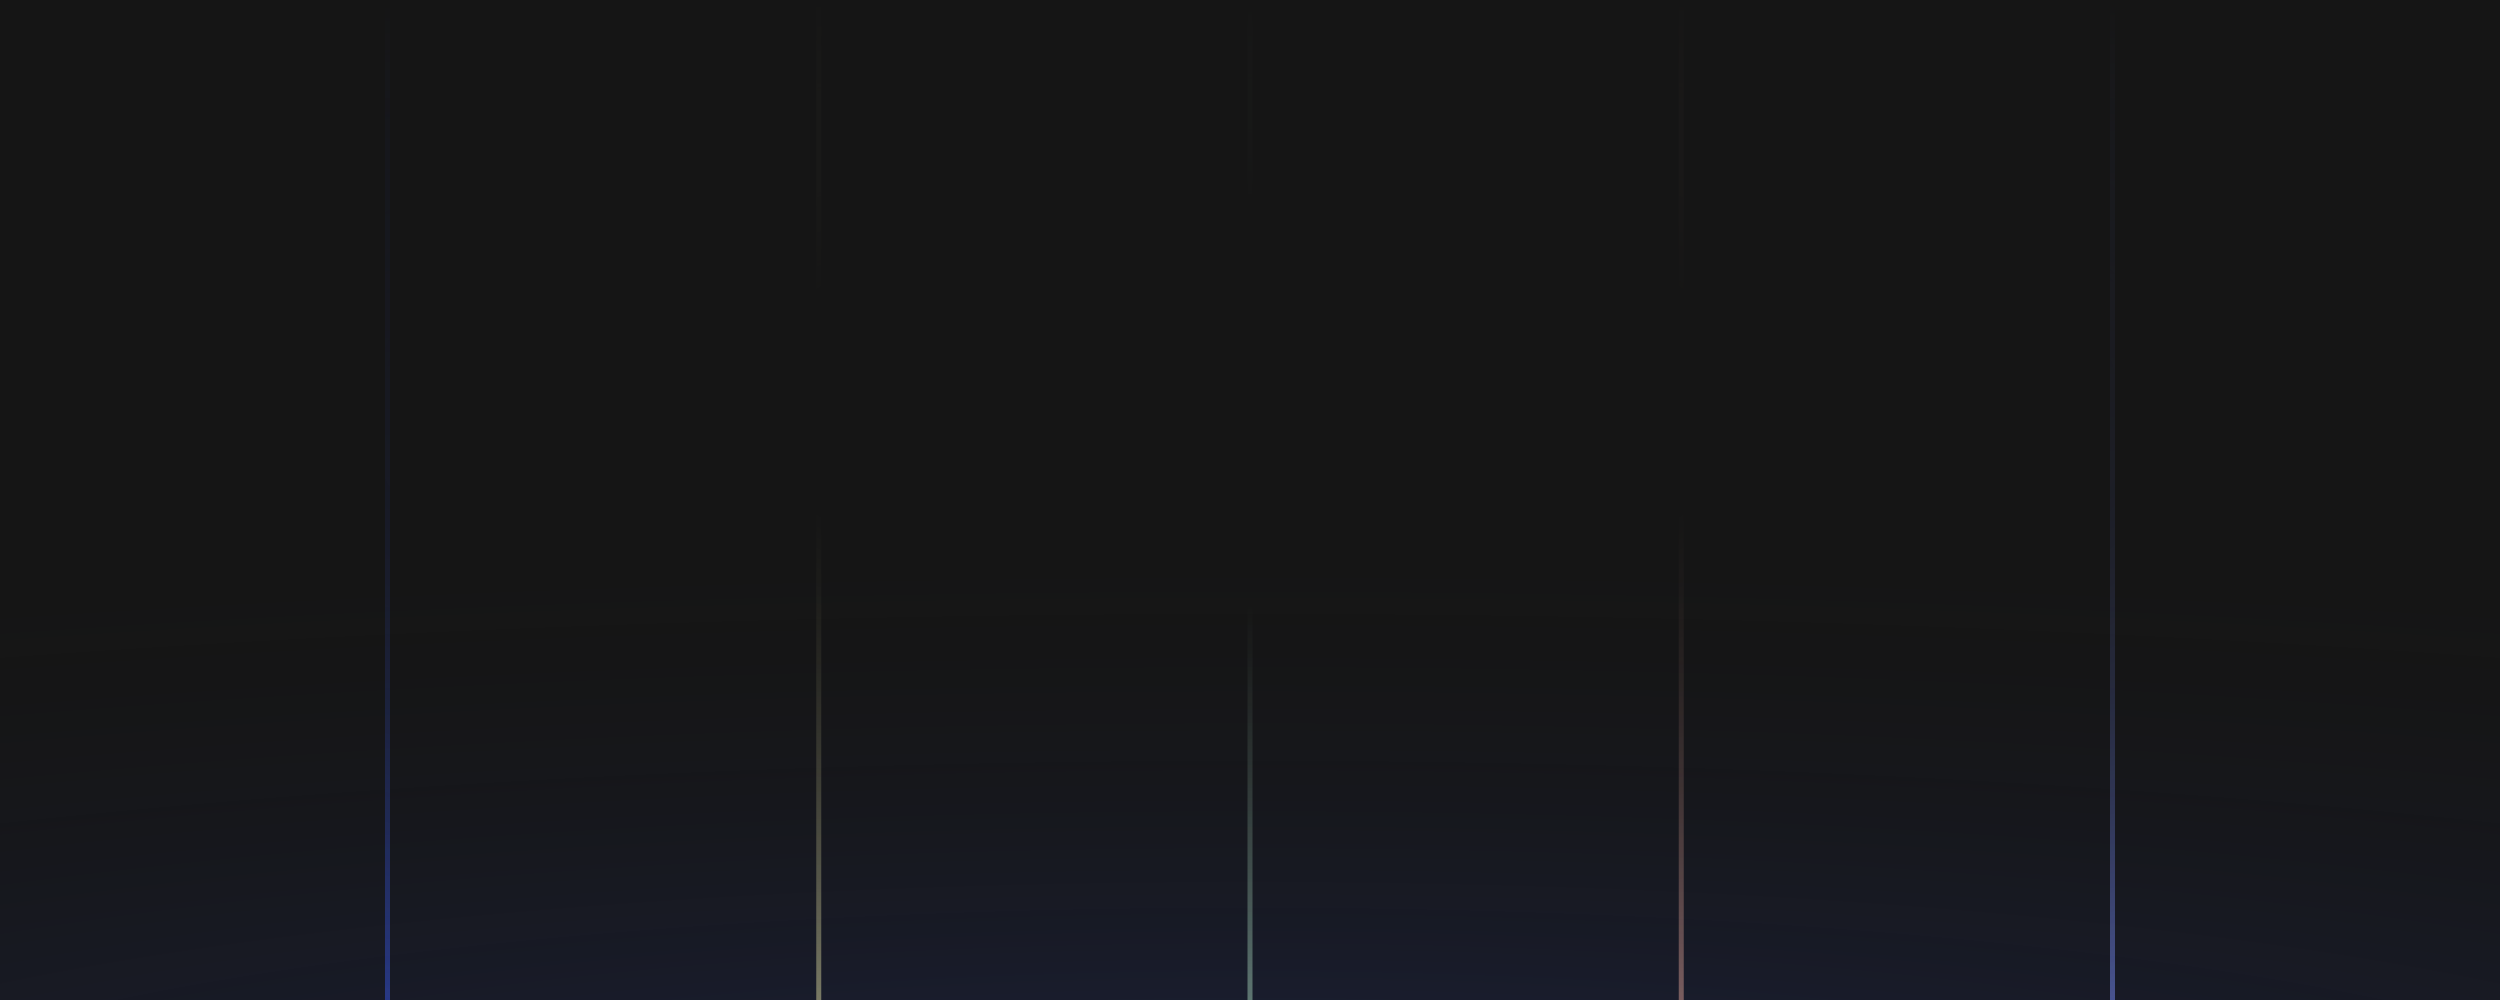
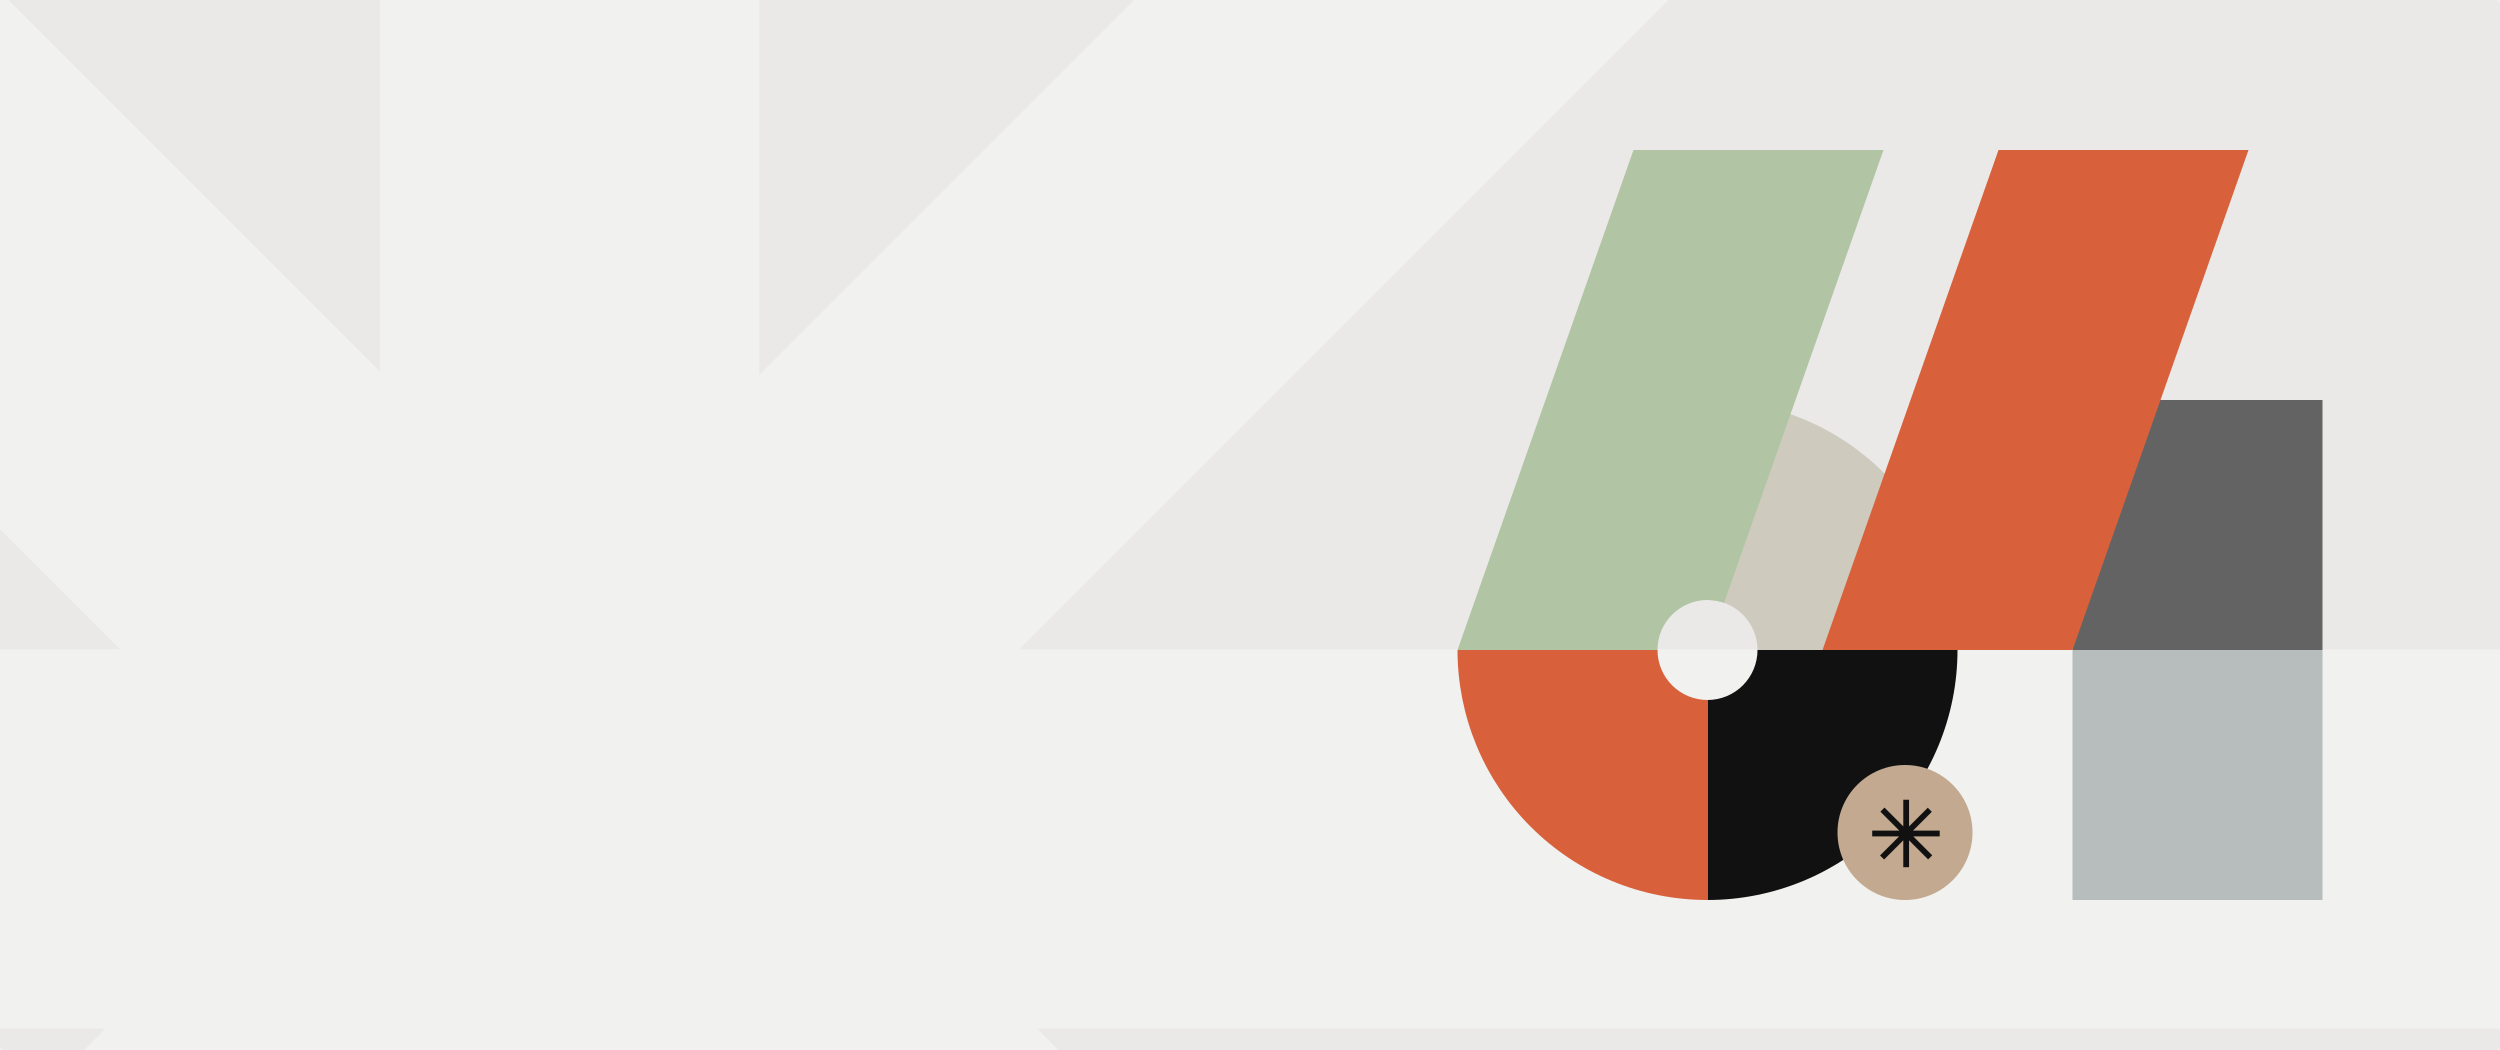
- <svg xmlns="http://www.w3.org/2000/svg" width="1000" height="400" fill="none">
-   <g clip-path="url(#clip0_1916_8299)">
-     <path fill="#151515" d="M0 0h1000v400H0z" />
-     <ellipse opacity=".2" cx="500" cy="463" rx="1497" ry="249" fill="url(#paint0_radial_1916_8299)" />
-     <mask id="a" style="mask-type:alpha" maskUnits="userSpaceOnUse" x="0" y="0" width="1000" height="400">
-       <path fill="url(#paint1_radial_1916_8299)" d="M0 0h1000v400H0z" />
-     </mask>
-     <g mask="url(#a)" stroke-width="2">
-       <path d="M155 0v1635" stroke="url(#paint2_linear_1916_8299)" />
-       <path d="M327.5 0v1635" stroke="url(#paint3_linear_1916_8299)" />
-       <path d="M500 0v1635" stroke="url(#paint4_linear_1916_8299)" />
-       <path d="M672.5 0v1635" stroke="url(#paint5_linear_1916_8299)" />
-       <path d="M845 0v1635" stroke="url(#paint6_linear_1916_8299)" />
-     </g>
+ <svg xmlns="http://www.w3.org/2000/svg" width="1000" height="420" viewBox="0 0 1000 420" fill="none">
+   <g clip-path="url(#clip0_928_4988)">
+     <rect width="1000" height="420" rx="2" fill="#EAE9E7" />
+     <path d="M303.711 -552.516V149.852L795.846 -342.283L902.156 -234.778L407.632 259.746H1110V411.448H414.799L912.907 909.556L805.402 1017.06L303.711 515.37V1222.52H152.009V515.37L-352.071 1019.45L-459.577 913.139L42.115 411.448H-665.031V259.746H48.087L-450.021 -238.361L-342.515 -345.867L152.009 148.657V-552.516H303.711Z" fill="white" fill-opacity="0.35" />
+     <path d="M783 260C783 273.132 780.413 286.136 775.388 298.268C770.362 310.401 762.997 321.425 753.711 330.711C744.425 339.997 733.401 347.362 721.268 352.388C709.136 357.413 696.132 360 683 360L683 280C685.626 280 688.227 279.483 690.654 278.478C693.08 277.472 695.285 275.999 697.142 274.142C698.999 272.285 700.472 270.08 701.478 267.654C702.483 265.227 703 262.626 703 260H783Z" fill="#111111" />
+     <path d="M683 160C696.132 160 709.136 162.587 721.268 167.612C733.401 172.638 744.425 180.003 753.711 189.289C762.997 198.575 770.362 209.599 775.388 221.732C780.413 233.864 783 246.868 783 260L703 260C703 257.374 702.483 254.773 701.478 252.346C700.472 249.92 698.999 247.715 697.142 245.858C695.285 244.001 693.08 242.528 690.654 241.522C688.227 240.517 685.626 240 683 240V160Z" fill="#CFCABE" />
+     <path d="M683 360C669.868 360 656.864 357.413 644.732 352.388C632.599 347.362 621.575 339.996 612.289 330.711C603.003 321.425 595.637 310.401 590.612 298.268C585.587 286.136 583 273.132 583 260L663 260C663 262.626 663.517 265.227 664.522 267.654C665.527 270.08 667.001 272.285 668.858 274.142C670.715 275.999 672.92 277.472 675.346 278.478C677.773 279.483 680.374 280 683 280L683 360Z" fill="#D8613C" />
+     <path fill-rule="evenodd" clip-rule="evenodd" d="M753.4 60H653.4L583 260L663 260C663 248.954 671.954 240 683 240C685.329 240 687.564 240.398 689.642 241.129L753.4 60Z" fill="#B1C5A4" />
+     <rect x="829" y="160" width="100" height="100" fill="#636363" />
+     <rect x="829" y="260" width="100" height="100" fill="#B6BDBC" />
+     <path d="M799.4 60H899.4L829 260H729L799.4 60Z" fill="#D8613C" />
+     <circle cx="762" cy="333" r="27" fill="#C2A990" />
+     <path d="M763.621 319.886V330.569L771.107 323.084L772.724 324.719L765.202 332.241H775.886V334.549H765.311L772.888 342.125L771.252 343.761L763.621 336.129V346.886H761.314V336.129L753.646 343.797L752.011 342.18L759.642 334.549H748.886V332.241H759.733L752.156 324.664L753.792 323.029L761.314 330.551V319.886H763.621Z" fill="#111111" />
  </g>
  <defs>
-     <radialGradient id="paint0_radial_1916_8299" cx="0" cy="0" r="1" gradientUnits="userSpaceOnUse" gradientTransform="matrix(0 249 -1497 0 500 463)">
-       <stop stop-color="#3858E9" />
-       <stop offset="1" stop-color="#151515" stop-opacity="0" />
-     </radialGradient>
-     <radialGradient id="paint1_radial_1916_8299" cx="0" cy="0" r="1" gradientUnits="userSpaceOnUse" gradientTransform="matrix(0 493 -1232.5 0 500 162)">
-       <stop offset=".161" stop-color="#151515" stop-opacity="0" />
-       <stop offset=".833" />
-     </radialGradient>
-     <linearGradient id="paint2_linear_1916_8299" x1="155.5" x2="155.5" y2="1635" gradientUnits="userSpaceOnUse">
-       <stop stop-color="#3858E9" stop-opacity="0" />
-       <stop offset=".297" stop-color="#3858E9" />
-       <stop offset=".734" stop-color="#3858E9" />
-       <stop offset="1" stop-color="#3858E9" stop-opacity="0" />
-       <stop offset="1" stop-color="#3858E9" stop-opacity="0" />
-     </linearGradient>
-     <linearGradient id="paint3_linear_1916_8299" x1="328" x2="328" y2="1635" gradientUnits="userSpaceOnUse">
-       <stop stop-color="#FFFCB5" stop-opacity="0" />
-       <stop offset="0" stop-color="#FFFCB5" stop-opacity="0" />
-       <stop offset=".297" stop-color="#FFFCB5" />
-       <stop offset=".734" stop-color="#FFFCB5" />
-       <stop offset="1" stop-color="#FFFCB5" stop-opacity="0" />
-     </linearGradient>
-     <linearGradient id="paint4_linear_1916_8299" x1="500.5" x2="500.5" y2="1635" gradientUnits="userSpaceOnUse">
-       <stop stop-color="#C7FFDB" stop-opacity="0" />
-       <stop offset=".297" stop-color="#C7FFDB" />
-       <stop offset=".693" stop-color="#C7FFDB" />
-       <stop offset="1" stop-color="#C7FFDB" stop-opacity="0" />
-     </linearGradient>
-     <linearGradient id="paint5_linear_1916_8299" x1="673" x2="673" y2="1635" gradientUnits="userSpaceOnUse">
-       <stop stop-color="#FFB7A7" stop-opacity="0" />
-       <stop offset=".297" stop-color="#FFB7A7" />
-       <stop offset=".734" stop-color="#FFB7A7" />
-       <stop offset="1" stop-color="#3858E9" stop-opacity="0" />
-       <stop offset="1" stop-color="#FFB7A7" stop-opacity="0" />
-     </linearGradient>
-     <linearGradient id="paint6_linear_1916_8299" x1="845.5" x2="845.5" y2="1635" gradientUnits="userSpaceOnUse">
-       <stop stop-color="#7B90FF" stop-opacity="0" />
-       <stop offset=".297" stop-color="#7B90FF" />
-       <stop offset=".734" stop-color="#7B90FF" />
-       <stop offset="1" stop-color="#3858E9" stop-opacity="0" />
-       <stop offset="1" stop-color="#7B90FF" stop-opacity="0" />
-     </linearGradient>
-     <clipPath id="clip0_1916_8299">
-       <path fill="#fff" d="M0 0h1000v400H0z" />
+     <clipPath id="clip0_928_4988">
+       <rect width="1000" height="420" rx="2" fill="white" />
    </clipPath>
  </defs>
</svg>
